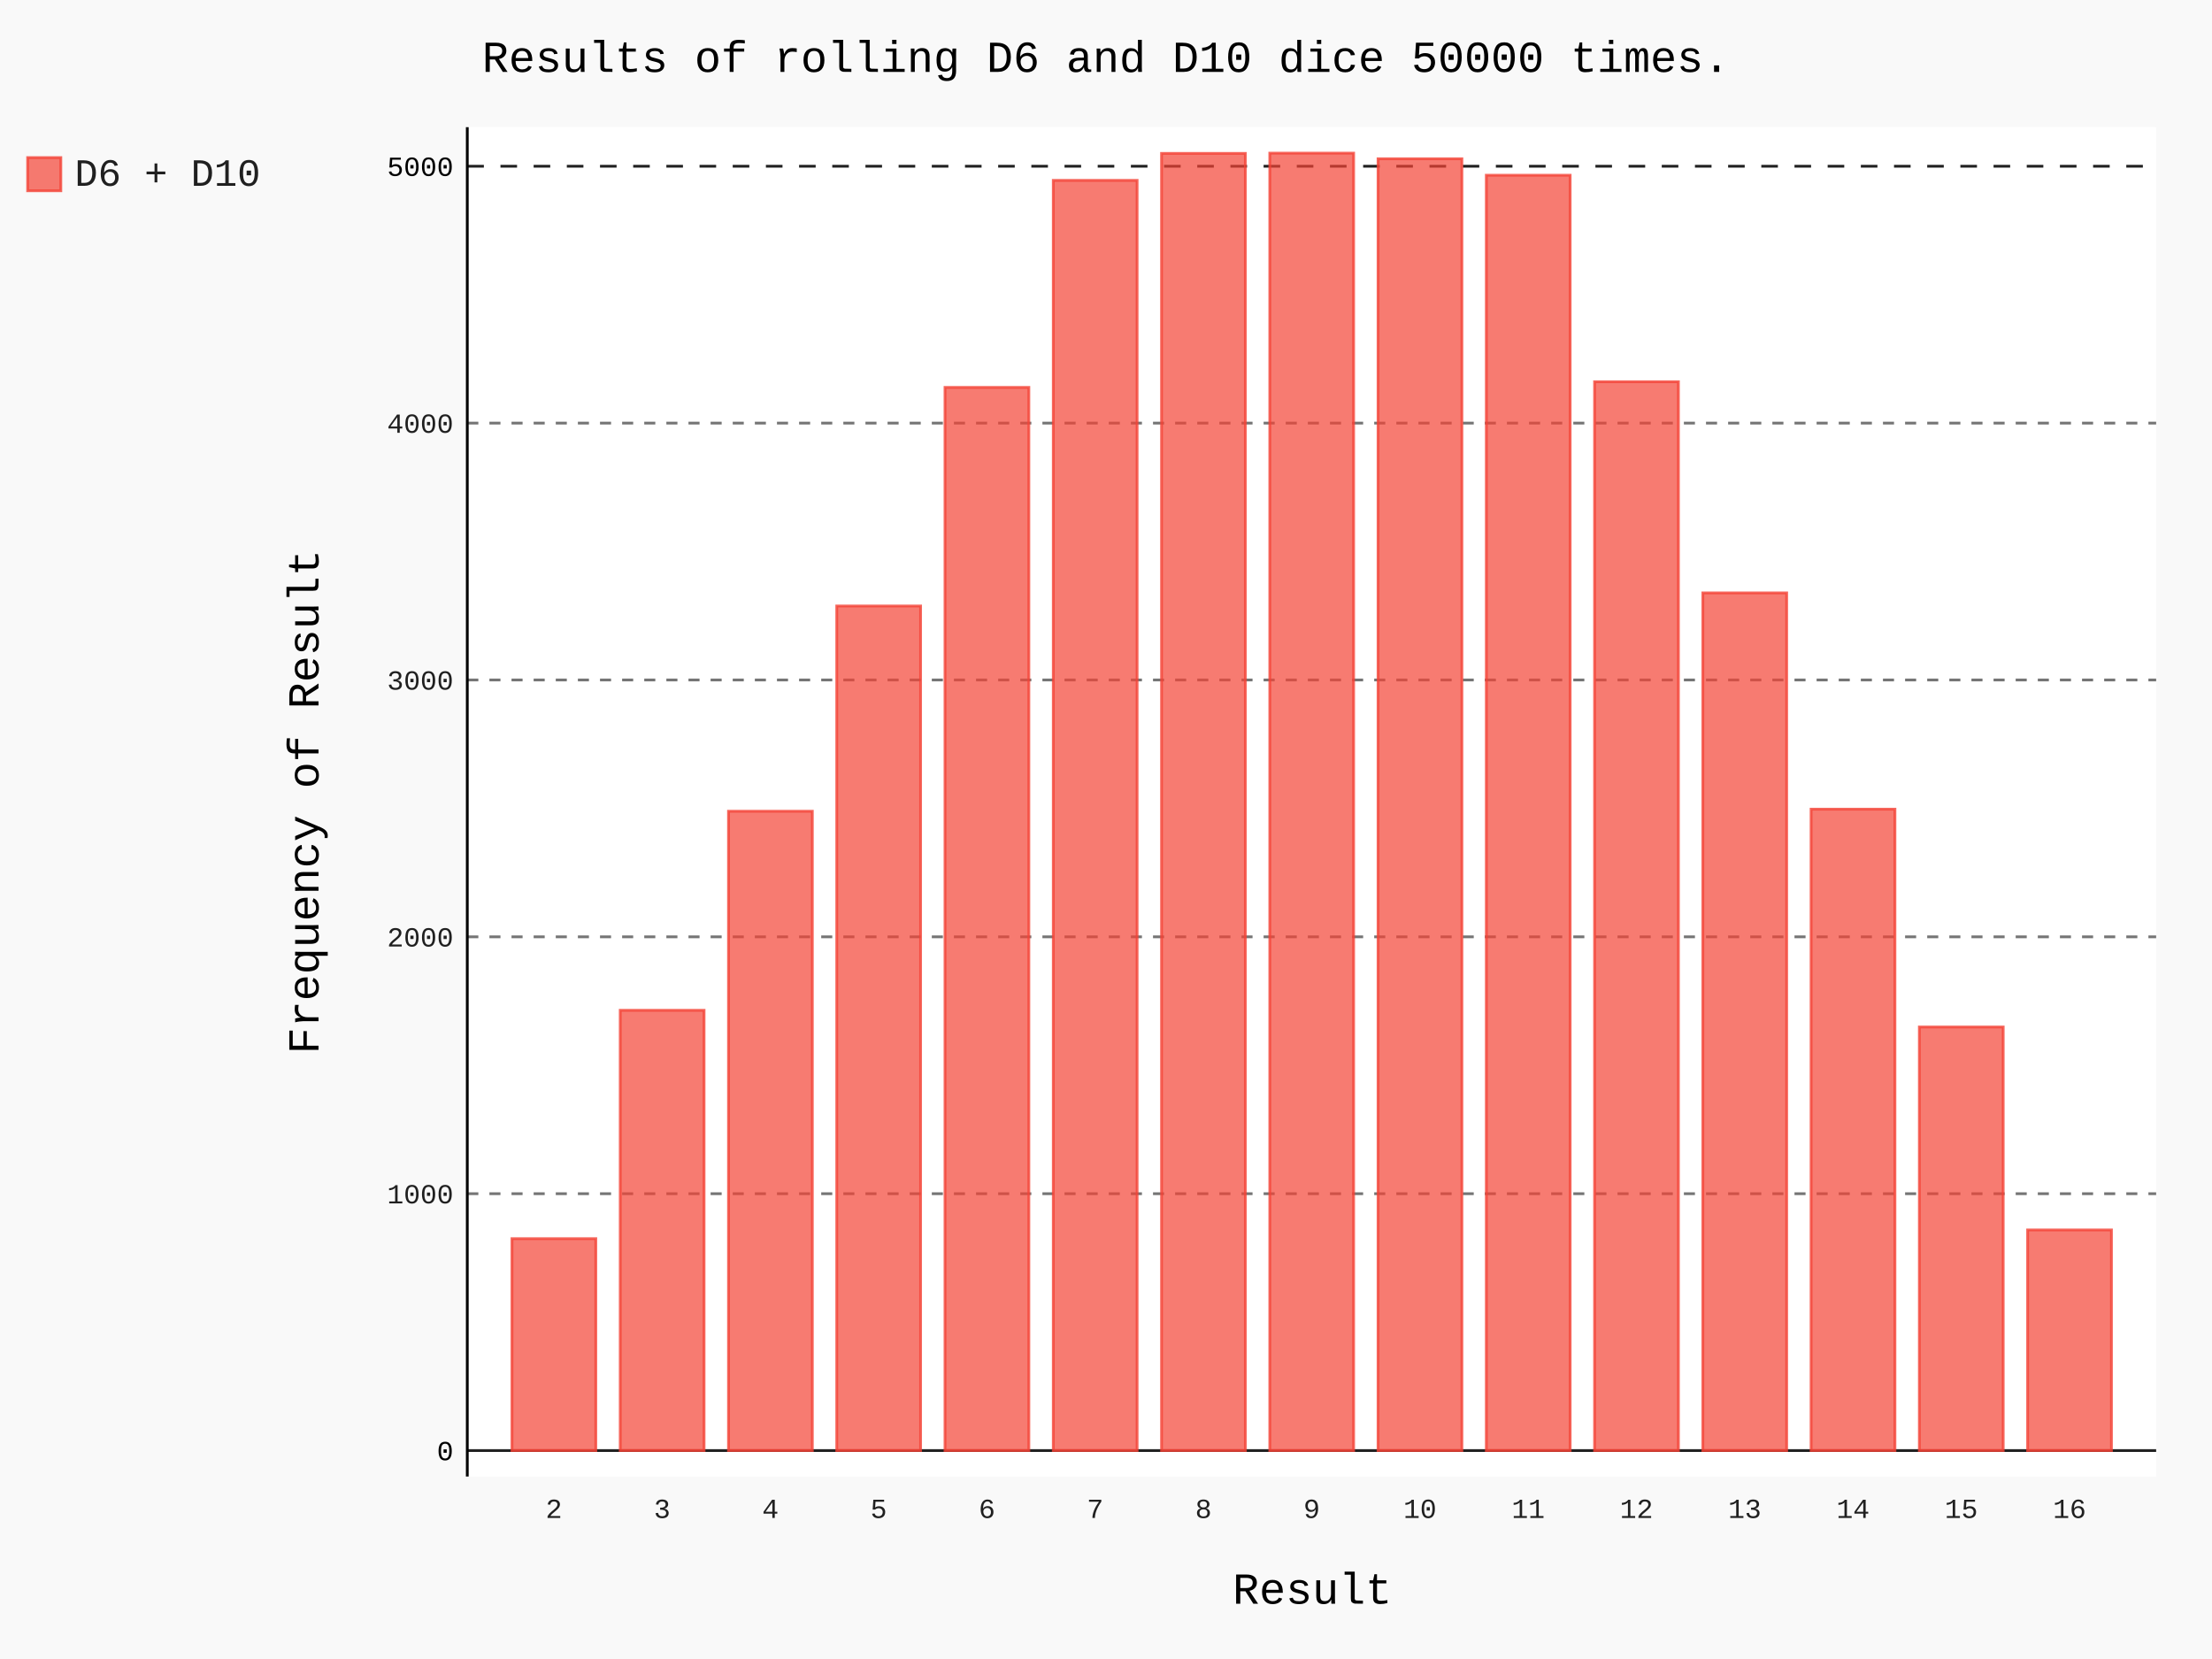
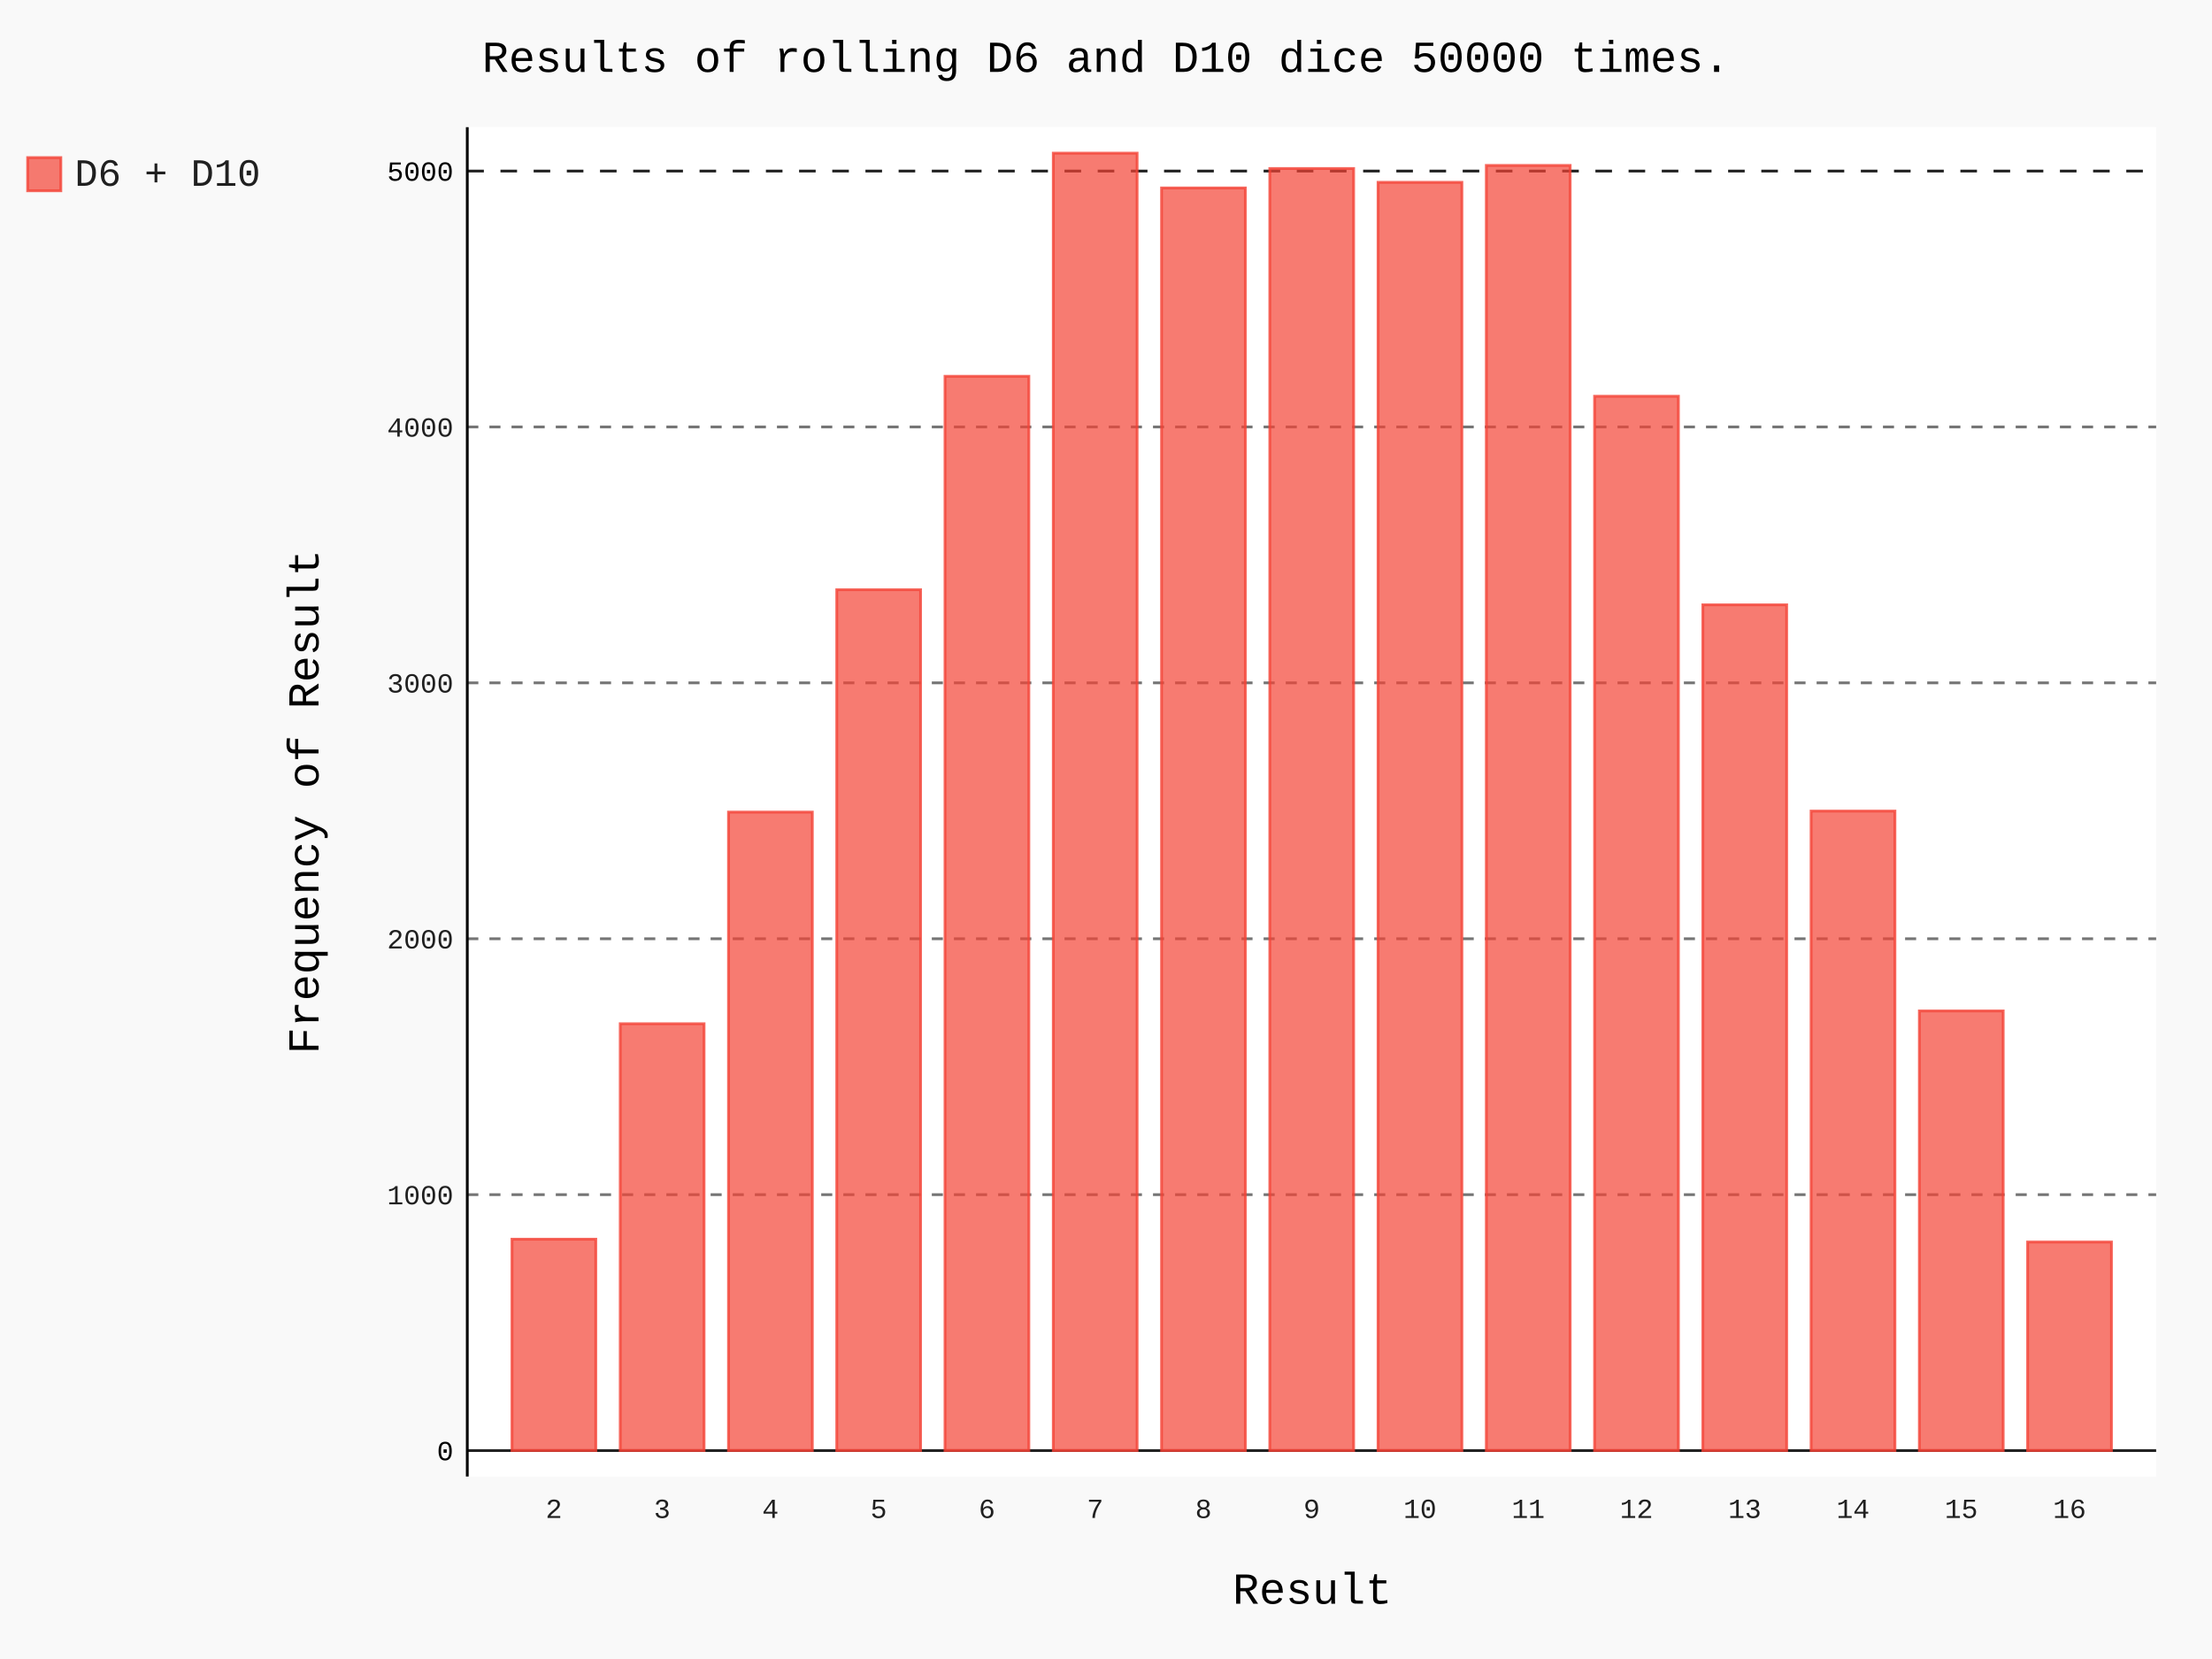
- <svg xmlns="http://www.w3.org/2000/svg" class="pygal-chart" id="chart-5f1f4004-4823-4351-b5f4-52e156b49beb" viewBox="0 0 800 600">
+ <svg xmlns="http://www.w3.org/2000/svg" class="pygal-chart" id="chart-881f0629-4f9f-4225-8dae-03dfd3050606" viewBox="0 0 800 600">
  <defs>
-     <style type="text/css">#chart-5f1f4004-4823-4351-b5f4-52e156b49beb{-webkit-user-select:none;-webkit-font-smoothing:antialiased;font-family:Consolas,"Liberation Mono",Menlo,Courier,monospace}#chart-5f1f4004-4823-4351-b5f4-52e156b49beb .title{font-family:Consolas,"Liberation Mono",Menlo,Courier,monospace;font-size:16px}#chart-5f1f4004-4823-4351-b5f4-52e156b49beb .legends .legend text{font-family:Consolas,"Liberation Mono",Menlo,Courier,monospace;font-size:14px}#chart-5f1f4004-4823-4351-b5f4-52e156b49beb .axis text{font-family:Consolas,"Liberation Mono",Menlo,Courier,monospace;font-size:10px}#chart-5f1f4004-4823-4351-b5f4-52e156b49beb .axis text.major{font-family:Consolas,"Liberation Mono",Menlo,Courier,monospace;font-size:10px}#chart-5f1f4004-4823-4351-b5f4-52e156b49beb .text-overlay text.value{font-family:Consolas,"Liberation Mono",Menlo,Courier,monospace;font-size:16px}#chart-5f1f4004-4823-4351-b5f4-52e156b49beb .text-overlay text.label{font-family:Consolas,"Liberation Mono",Menlo,Courier,monospace;font-size:10px}#chart-5f1f4004-4823-4351-b5f4-52e156b49beb .tooltip{font-family:Consolas,"Liberation Mono",Menlo,Courier,monospace;font-size:14px}#chart-5f1f4004-4823-4351-b5f4-52e156b49beb text.no_data{font-family:Consolas,"Liberation Mono",Menlo,Courier,monospace;font-size:64px}
- #chart-5f1f4004-4823-4351-b5f4-52e156b49beb{background-color:rgba(249,249,249,1)}#chart-5f1f4004-4823-4351-b5f4-52e156b49beb path,#chart-5f1f4004-4823-4351-b5f4-52e156b49beb line,#chart-5f1f4004-4823-4351-b5f4-52e156b49beb rect,#chart-5f1f4004-4823-4351-b5f4-52e156b49beb circle{-webkit-transition:150ms;-moz-transition:150ms;transition:150ms}#chart-5f1f4004-4823-4351-b5f4-52e156b49beb .graph &gt; .background{fill:rgba(249,249,249,1)}#chart-5f1f4004-4823-4351-b5f4-52e156b49beb .plot &gt; .background{fill:rgba(255,255,255,1)}#chart-5f1f4004-4823-4351-b5f4-52e156b49beb .graph{fill:rgba(0,0,0,.87)}#chart-5f1f4004-4823-4351-b5f4-52e156b49beb text.no_data{fill:rgba(0,0,0,1)}#chart-5f1f4004-4823-4351-b5f4-52e156b49beb .title{fill:rgba(0,0,0,1)}#chart-5f1f4004-4823-4351-b5f4-52e156b49beb .legends .legend text{fill:rgba(0,0,0,.87)}#chart-5f1f4004-4823-4351-b5f4-52e156b49beb .legends .legend:hover text{fill:rgba(0,0,0,1)}#chart-5f1f4004-4823-4351-b5f4-52e156b49beb .axis .line{stroke:rgba(0,0,0,1)}#chart-5f1f4004-4823-4351-b5f4-52e156b49beb .axis .guide.line{stroke:rgba(0,0,0,.54)}#chart-5f1f4004-4823-4351-b5f4-52e156b49beb .axis .major.line{stroke:rgba(0,0,0,.87)}#chart-5f1f4004-4823-4351-b5f4-52e156b49beb .axis text.major{fill:rgba(0,0,0,1)}#chart-5f1f4004-4823-4351-b5f4-52e156b49beb .axis.y .guides:hover .guide.line,#chart-5f1f4004-4823-4351-b5f4-52e156b49beb .line-graph .axis.x .guides:hover .guide.line,#chart-5f1f4004-4823-4351-b5f4-52e156b49beb .stackedline-graph .axis.x .guides:hover .guide.line,#chart-5f1f4004-4823-4351-b5f4-52e156b49beb .xy-graph .axis.x .guides:hover .guide.line{stroke:rgba(0,0,0,1)}#chart-5f1f4004-4823-4351-b5f4-52e156b49beb .axis .guides:hover text{fill:rgba(0,0,0,1)}#chart-5f1f4004-4823-4351-b5f4-52e156b49beb .reactive{fill-opacity:.7;stroke-opacity:.8}#chart-5f1f4004-4823-4351-b5f4-52e156b49beb .ci{stroke:rgba(0,0,0,.87)}#chart-5f1f4004-4823-4351-b5f4-52e156b49beb .reactive.active,#chart-5f1f4004-4823-4351-b5f4-52e156b49beb .active .reactive{fill-opacity:.8;stroke-opacity:.9;stroke-width:4}#chart-5f1f4004-4823-4351-b5f4-52e156b49beb .ci .reactive.active{stroke-width:1.5}#chart-5f1f4004-4823-4351-b5f4-52e156b49beb .series text{fill:rgba(0,0,0,1)}#chart-5f1f4004-4823-4351-b5f4-52e156b49beb .tooltip rect{fill:rgba(255,255,255,1);stroke:rgba(0,0,0,1);-webkit-transition:opacity 150ms;-moz-transition:opacity 150ms;transition:opacity 150ms}#chart-5f1f4004-4823-4351-b5f4-52e156b49beb .tooltip .label{fill:rgba(0,0,0,.87)}#chart-5f1f4004-4823-4351-b5f4-52e156b49beb .tooltip .label{fill:rgba(0,0,0,.87)}#chart-5f1f4004-4823-4351-b5f4-52e156b49beb .tooltip .legend{font-size:.8em;fill:rgba(0,0,0,.54)}#chart-5f1f4004-4823-4351-b5f4-52e156b49beb .tooltip .x_label{font-size:.6em;fill:rgba(0,0,0,1)}#chart-5f1f4004-4823-4351-b5f4-52e156b49beb .tooltip .xlink{font-size:.5em;text-decoration:underline}#chart-5f1f4004-4823-4351-b5f4-52e156b49beb .tooltip .value{font-size:1.5em}#chart-5f1f4004-4823-4351-b5f4-52e156b49beb .bound{font-size:.5em}#chart-5f1f4004-4823-4351-b5f4-52e156b49beb .max-value{font-size:.75em;fill:rgba(0,0,0,.54)}#chart-5f1f4004-4823-4351-b5f4-52e156b49beb .map-element{fill:rgba(255,255,255,1);stroke:rgba(0,0,0,.54) !important}#chart-5f1f4004-4823-4351-b5f4-52e156b49beb .map-element .reactive{fill-opacity:inherit;stroke-opacity:inherit}#chart-5f1f4004-4823-4351-b5f4-52e156b49beb .color-0,#chart-5f1f4004-4823-4351-b5f4-52e156b49beb .color-0 a:visited{stroke:#F44336;fill:#F44336}#chart-5f1f4004-4823-4351-b5f4-52e156b49beb .text-overlay .color-0 text{fill:black}
- #chart-5f1f4004-4823-4351-b5f4-52e156b49beb text.no_data{text-anchor:middle}#chart-5f1f4004-4823-4351-b5f4-52e156b49beb .guide.line{fill:none}#chart-5f1f4004-4823-4351-b5f4-52e156b49beb .centered{text-anchor:middle}#chart-5f1f4004-4823-4351-b5f4-52e156b49beb .title{text-anchor:middle}#chart-5f1f4004-4823-4351-b5f4-52e156b49beb .legends .legend text{fill-opacity:1}#chart-5f1f4004-4823-4351-b5f4-52e156b49beb .axis.x text{text-anchor:middle}#chart-5f1f4004-4823-4351-b5f4-52e156b49beb .axis.x:not(.web) text[transform]{text-anchor:start}#chart-5f1f4004-4823-4351-b5f4-52e156b49beb .axis.x:not(.web) text[transform].backwards{text-anchor:end}#chart-5f1f4004-4823-4351-b5f4-52e156b49beb .axis.y text{text-anchor:end}#chart-5f1f4004-4823-4351-b5f4-52e156b49beb .axis.y text[transform].backwards{text-anchor:start}#chart-5f1f4004-4823-4351-b5f4-52e156b49beb .axis.y2 text{text-anchor:start}#chart-5f1f4004-4823-4351-b5f4-52e156b49beb .axis.y2 text[transform].backwards{text-anchor:end}#chart-5f1f4004-4823-4351-b5f4-52e156b49beb .axis .guide.line{stroke-dasharray:4,4}#chart-5f1f4004-4823-4351-b5f4-52e156b49beb .axis .major.guide.line{stroke-dasharray:6,6}#chart-5f1f4004-4823-4351-b5f4-52e156b49beb .horizontal .axis.y .guide.line,#chart-5f1f4004-4823-4351-b5f4-52e156b49beb .horizontal .axis.y2 .guide.line,#chart-5f1f4004-4823-4351-b5f4-52e156b49beb .vertical .axis.x .guide.line{opacity:0}#chart-5f1f4004-4823-4351-b5f4-52e156b49beb .horizontal .axis.always_show .guide.line,#chart-5f1f4004-4823-4351-b5f4-52e156b49beb .vertical .axis.always_show .guide.line{opacity:1 !important}#chart-5f1f4004-4823-4351-b5f4-52e156b49beb .axis.y .guides:hover .guide.line,#chart-5f1f4004-4823-4351-b5f4-52e156b49beb .axis.y2 .guides:hover .guide.line,#chart-5f1f4004-4823-4351-b5f4-52e156b49beb .axis.x .guides:hover .guide.line{opacity:1}#chart-5f1f4004-4823-4351-b5f4-52e156b49beb .axis .guides:hover text{opacity:1}#chart-5f1f4004-4823-4351-b5f4-52e156b49beb .nofill{fill:none}#chart-5f1f4004-4823-4351-b5f4-52e156b49beb .subtle-fill{fill-opacity:.2}#chart-5f1f4004-4823-4351-b5f4-52e156b49beb .dot{stroke-width:1px;fill-opacity:1}#chart-5f1f4004-4823-4351-b5f4-52e156b49beb .dot.active{stroke-width:5px}#chart-5f1f4004-4823-4351-b5f4-52e156b49beb .dot.negative{fill:transparent}#chart-5f1f4004-4823-4351-b5f4-52e156b49beb text,#chart-5f1f4004-4823-4351-b5f4-52e156b49beb tspan{stroke:none !important}#chart-5f1f4004-4823-4351-b5f4-52e156b49beb .series text.active{opacity:1}#chart-5f1f4004-4823-4351-b5f4-52e156b49beb .tooltip rect{fill-opacity:.95;stroke-width:.5}#chart-5f1f4004-4823-4351-b5f4-52e156b49beb .tooltip text{fill-opacity:1}#chart-5f1f4004-4823-4351-b5f4-52e156b49beb .showable{visibility:hidden}#chart-5f1f4004-4823-4351-b5f4-52e156b49beb .showable.shown{visibility:visible}#chart-5f1f4004-4823-4351-b5f4-52e156b49beb .gauge-background{fill:rgba(229,229,229,1);stroke:none}#chart-5f1f4004-4823-4351-b5f4-52e156b49beb .bg-lines{stroke:rgba(249,249,249,1);stroke-width:2px}</style>
+     <style type="text/css">#chart-881f0629-4f9f-4225-8dae-03dfd3050606{-webkit-user-select:none;-webkit-font-smoothing:antialiased;font-family:Consolas,"Liberation Mono",Menlo,Courier,monospace}#chart-881f0629-4f9f-4225-8dae-03dfd3050606 .title{font-family:Consolas,"Liberation Mono",Menlo,Courier,monospace;font-size:16px}#chart-881f0629-4f9f-4225-8dae-03dfd3050606 .legends .legend text{font-family:Consolas,"Liberation Mono",Menlo,Courier,monospace;font-size:14px}#chart-881f0629-4f9f-4225-8dae-03dfd3050606 .axis text{font-family:Consolas,"Liberation Mono",Menlo,Courier,monospace;font-size:10px}#chart-881f0629-4f9f-4225-8dae-03dfd3050606 .axis text.major{font-family:Consolas,"Liberation Mono",Menlo,Courier,monospace;font-size:10px}#chart-881f0629-4f9f-4225-8dae-03dfd3050606 .text-overlay text.value{font-family:Consolas,"Liberation Mono",Menlo,Courier,monospace;font-size:16px}#chart-881f0629-4f9f-4225-8dae-03dfd3050606 .text-overlay text.label{font-family:Consolas,"Liberation Mono",Menlo,Courier,monospace;font-size:10px}#chart-881f0629-4f9f-4225-8dae-03dfd3050606 .tooltip{font-family:Consolas,"Liberation Mono",Menlo,Courier,monospace;font-size:14px}#chart-881f0629-4f9f-4225-8dae-03dfd3050606 text.no_data{font-family:Consolas,"Liberation Mono",Menlo,Courier,monospace;font-size:64px}
+ #chart-881f0629-4f9f-4225-8dae-03dfd3050606{background-color:rgba(249,249,249,1)}#chart-881f0629-4f9f-4225-8dae-03dfd3050606 path,#chart-881f0629-4f9f-4225-8dae-03dfd3050606 line,#chart-881f0629-4f9f-4225-8dae-03dfd3050606 rect,#chart-881f0629-4f9f-4225-8dae-03dfd3050606 circle{-webkit-transition:150ms;-moz-transition:150ms;transition:150ms}#chart-881f0629-4f9f-4225-8dae-03dfd3050606 .graph &gt; .background{fill:rgba(249,249,249,1)}#chart-881f0629-4f9f-4225-8dae-03dfd3050606 .plot &gt; .background{fill:rgba(255,255,255,1)}#chart-881f0629-4f9f-4225-8dae-03dfd3050606 .graph{fill:rgba(0,0,0,.87)}#chart-881f0629-4f9f-4225-8dae-03dfd3050606 text.no_data{fill:rgba(0,0,0,1)}#chart-881f0629-4f9f-4225-8dae-03dfd3050606 .title{fill:rgba(0,0,0,1)}#chart-881f0629-4f9f-4225-8dae-03dfd3050606 .legends .legend text{fill:rgba(0,0,0,.87)}#chart-881f0629-4f9f-4225-8dae-03dfd3050606 .legends .legend:hover text{fill:rgba(0,0,0,1)}#chart-881f0629-4f9f-4225-8dae-03dfd3050606 .axis .line{stroke:rgba(0,0,0,1)}#chart-881f0629-4f9f-4225-8dae-03dfd3050606 .axis .guide.line{stroke:rgba(0,0,0,.54)}#chart-881f0629-4f9f-4225-8dae-03dfd3050606 .axis .major.line{stroke:rgba(0,0,0,.87)}#chart-881f0629-4f9f-4225-8dae-03dfd3050606 .axis text.major{fill:rgba(0,0,0,1)}#chart-881f0629-4f9f-4225-8dae-03dfd3050606 .axis.y .guides:hover .guide.line,#chart-881f0629-4f9f-4225-8dae-03dfd3050606 .line-graph .axis.x .guides:hover .guide.line,#chart-881f0629-4f9f-4225-8dae-03dfd3050606 .stackedline-graph .axis.x .guides:hover .guide.line,#chart-881f0629-4f9f-4225-8dae-03dfd3050606 .xy-graph .axis.x .guides:hover .guide.line{stroke:rgba(0,0,0,1)}#chart-881f0629-4f9f-4225-8dae-03dfd3050606 .axis .guides:hover text{fill:rgba(0,0,0,1)}#chart-881f0629-4f9f-4225-8dae-03dfd3050606 .reactive{fill-opacity:.7;stroke-opacity:.8}#chart-881f0629-4f9f-4225-8dae-03dfd3050606 .ci{stroke:rgba(0,0,0,.87)}#chart-881f0629-4f9f-4225-8dae-03dfd3050606 .reactive.active,#chart-881f0629-4f9f-4225-8dae-03dfd3050606 .active .reactive{fill-opacity:.8;stroke-opacity:.9;stroke-width:4}#chart-881f0629-4f9f-4225-8dae-03dfd3050606 .ci .reactive.active{stroke-width:1.5}#chart-881f0629-4f9f-4225-8dae-03dfd3050606 .series text{fill:rgba(0,0,0,1)}#chart-881f0629-4f9f-4225-8dae-03dfd3050606 .tooltip rect{fill:rgba(255,255,255,1);stroke:rgba(0,0,0,1);-webkit-transition:opacity 150ms;-moz-transition:opacity 150ms;transition:opacity 150ms}#chart-881f0629-4f9f-4225-8dae-03dfd3050606 .tooltip .label{fill:rgba(0,0,0,.87)}#chart-881f0629-4f9f-4225-8dae-03dfd3050606 .tooltip .label{fill:rgba(0,0,0,.87)}#chart-881f0629-4f9f-4225-8dae-03dfd3050606 .tooltip .legend{font-size:.8em;fill:rgba(0,0,0,.54)}#chart-881f0629-4f9f-4225-8dae-03dfd3050606 .tooltip .x_label{font-size:.6em;fill:rgba(0,0,0,1)}#chart-881f0629-4f9f-4225-8dae-03dfd3050606 .tooltip .xlink{font-size:.5em;text-decoration:underline}#chart-881f0629-4f9f-4225-8dae-03dfd3050606 .tooltip .value{font-size:1.5em}#chart-881f0629-4f9f-4225-8dae-03dfd3050606 .bound{font-size:.5em}#chart-881f0629-4f9f-4225-8dae-03dfd3050606 .max-value{font-size:.75em;fill:rgba(0,0,0,.54)}#chart-881f0629-4f9f-4225-8dae-03dfd3050606 .map-element{fill:rgba(255,255,255,1);stroke:rgba(0,0,0,.54) !important}#chart-881f0629-4f9f-4225-8dae-03dfd3050606 .map-element .reactive{fill-opacity:inherit;stroke-opacity:inherit}#chart-881f0629-4f9f-4225-8dae-03dfd3050606 .color-0,#chart-881f0629-4f9f-4225-8dae-03dfd3050606 .color-0 a:visited{stroke:#F44336;fill:#F44336}#chart-881f0629-4f9f-4225-8dae-03dfd3050606 .text-overlay .color-0 text{fill:black}
+ #chart-881f0629-4f9f-4225-8dae-03dfd3050606 text.no_data{text-anchor:middle}#chart-881f0629-4f9f-4225-8dae-03dfd3050606 .guide.line{fill:none}#chart-881f0629-4f9f-4225-8dae-03dfd3050606 .centered{text-anchor:middle}#chart-881f0629-4f9f-4225-8dae-03dfd3050606 .title{text-anchor:middle}#chart-881f0629-4f9f-4225-8dae-03dfd3050606 .legends .legend text{fill-opacity:1}#chart-881f0629-4f9f-4225-8dae-03dfd3050606 .axis.x text{text-anchor:middle}#chart-881f0629-4f9f-4225-8dae-03dfd3050606 .axis.x:not(.web) text[transform]{text-anchor:start}#chart-881f0629-4f9f-4225-8dae-03dfd3050606 .axis.x:not(.web) text[transform].backwards{text-anchor:end}#chart-881f0629-4f9f-4225-8dae-03dfd3050606 .axis.y text{text-anchor:end}#chart-881f0629-4f9f-4225-8dae-03dfd3050606 .axis.y text[transform].backwards{text-anchor:start}#chart-881f0629-4f9f-4225-8dae-03dfd3050606 .axis.y2 text{text-anchor:start}#chart-881f0629-4f9f-4225-8dae-03dfd3050606 .axis.y2 text[transform].backwards{text-anchor:end}#chart-881f0629-4f9f-4225-8dae-03dfd3050606 .axis .guide.line{stroke-dasharray:4,4}#chart-881f0629-4f9f-4225-8dae-03dfd3050606 .axis .major.guide.line{stroke-dasharray:6,6}#chart-881f0629-4f9f-4225-8dae-03dfd3050606 .horizontal .axis.y .guide.line,#chart-881f0629-4f9f-4225-8dae-03dfd3050606 .horizontal .axis.y2 .guide.line,#chart-881f0629-4f9f-4225-8dae-03dfd3050606 .vertical .axis.x .guide.line{opacity:0}#chart-881f0629-4f9f-4225-8dae-03dfd3050606 .horizontal .axis.always_show .guide.line,#chart-881f0629-4f9f-4225-8dae-03dfd3050606 .vertical .axis.always_show .guide.line{opacity:1 !important}#chart-881f0629-4f9f-4225-8dae-03dfd3050606 .axis.y .guides:hover .guide.line,#chart-881f0629-4f9f-4225-8dae-03dfd3050606 .axis.y2 .guides:hover .guide.line,#chart-881f0629-4f9f-4225-8dae-03dfd3050606 .axis.x .guides:hover .guide.line{opacity:1}#chart-881f0629-4f9f-4225-8dae-03dfd3050606 .axis .guides:hover text{opacity:1}#chart-881f0629-4f9f-4225-8dae-03dfd3050606 .nofill{fill:none}#chart-881f0629-4f9f-4225-8dae-03dfd3050606 .subtle-fill{fill-opacity:.2}#chart-881f0629-4f9f-4225-8dae-03dfd3050606 .dot{stroke-width:1px;fill-opacity:1}#chart-881f0629-4f9f-4225-8dae-03dfd3050606 .dot.active{stroke-width:5px}#chart-881f0629-4f9f-4225-8dae-03dfd3050606 .dot.negative{fill:transparent}#chart-881f0629-4f9f-4225-8dae-03dfd3050606 text,#chart-881f0629-4f9f-4225-8dae-03dfd3050606 tspan{stroke:none !important}#chart-881f0629-4f9f-4225-8dae-03dfd3050606 .series text.active{opacity:1}#chart-881f0629-4f9f-4225-8dae-03dfd3050606 .tooltip rect{fill-opacity:.95;stroke-width:.5}#chart-881f0629-4f9f-4225-8dae-03dfd3050606 .tooltip text{fill-opacity:1}#chart-881f0629-4f9f-4225-8dae-03dfd3050606 .showable{visibility:hidden}#chart-881f0629-4f9f-4225-8dae-03dfd3050606 .showable.shown{visibility:visible}#chart-881f0629-4f9f-4225-8dae-03dfd3050606 .gauge-background{fill:rgba(229,229,229,1);stroke:none}#chart-881f0629-4f9f-4225-8dae-03dfd3050606 .bg-lines{stroke:rgba(249,249,249,1);stroke-width:2px}</style>
  </defs>
  <g class="graph bar-graph vertical">
    <rect class="background" height="600" width="800" x="0" y="0" />
    <g class="plot" transform="translate(169, 46)">
      <rect class="background" height="488" width="610.8" x="0" y="0" />
      <g class="axis y always_show">
        <g class="guides">
          <path class="axis major line" d="M0 478.615 h610.8" />
          <text class="major" x="-5" y="482.115">0</text>
        </g>
        <g class="guides">
-           <path class="guide line" d="M0 385.717 h610.8" />
-           <text class="" x="-5" y="389.217">1000</text>
+           <path class="guide line" d="M0 386.065 h610.8" />
+           <text class="" x="-5" y="389.565">1000</text>
        </g>
        <g class="guides">
-           <path class="guide line" d="M0 292.818 h610.8" />
-           <text class="" x="-5" y="296.318">2000</text>
+           <path class="guide line" d="M0 293.514 h610.8" />
+           <text class="" x="-5" y="297.014">2000</text>
        </g>
        <g class="guides">
-           <path class="guide line" d="M0 199.92 h610.8" />
-           <text class="" x="-5" y="203.42">3000</text>
+           <path class="guide line" d="M0 200.964 h610.8" />
+           <text class="" x="-5" y="204.464">3000</text>
        </g>
        <g class="guides">
-           <path class="guide line" d="M0 107.021 h610.8" />
-           <text class="" x="-5" y="110.521">4000</text>
+           <path class="guide line" d="M0 108.414 h610.8" />
+           <text class="" x="-5" y="111.914">4000</text>
        </g>
        <g class="guides">
-           <path class="major guide line" d="M0 14.122 h610.8" />
-           <text class="major" x="-5" y="17.622">5000</text>
+           <path class="major guide line" d="M0 15.863 h610.8" />
+           <text class="major" x="-5" y="19.363">5000</text>
        </g>
      </g>
      <g class="axis x">
        <path class="line" d="M0 0 v488" />
        <g class="guides">
          <path class="guide line" d="M31.323 0 v488" />
          <text class="" x="31.323" y="503.0">2</text>
        </g>
        <g class="guides">
          <path class="guide line" d="M70.477 0 v488" />
          <text class="" x="70.477" y="503.0">3</text>
        </g>
        <g class="guides">
          <path class="guide line" d="M109.631 0 v488" />
          <text class="" x="109.631" y="503.0">4</text>
        </g>
        <g class="guides">
          <path class="guide line" d="M148.785 0 v488" />
          <text class="" x="148.785" y="503.0">5</text>
        </g>
        <g class="guides">
          <path class="guide line" d="M187.938 0 v488" />
          <text class="" x="187.938" y="503.0">6</text>
        </g>
        <g class="guides">
          <path class="guide line" d="M227.092 0 v488" />
          <text class="" x="227.092" y="503.0">7</text>
        </g>
        <g class="guides">
          <path class="guide line" d="M266.246 0 v488" />
          <text class="" x="266.246" y="503.0">8</text>
        </g>
        <g class="guides">
          <path class="guide line" d="M305.4 0 v488" />
          <text class="" x="305.4" y="503.0">9</text>
        </g>
        <g class="guides">
          <path class="guide line" d="M344.554 0 v488" />
          <text class="" x="344.554" y="503.0">10</text>
        </g>
        <g class="guides">
          <path class="guide line" d="M383.708 0 v488" />
          <text class="" x="383.708" y="503.0">11</text>
        </g>
        <g class="guides">
          <path class="guide line" d="M422.862 0 v488" />
          <text class="" x="422.862" y="503.0">12</text>
        </g>
        <g class="guides">
          <path class="guide line" d="M462.015 0 v488" />
          <text class="" x="462.015" y="503.0">13</text>
        </g>
        <g class="guides">
          <path class="guide line" d="M501.169 0 v488" />
          <text class="" x="501.169" y="503.0">14</text>
        </g>
        <g class="guides">
          <path class="guide line" d="M540.323 0 v488" />
          <text class="" x="540.323" y="503.0">15</text>
        </g>
        <g class="guides">
          <path class="guide line" d="M579.477 0 v488" />
          <text class="" x="579.477" y="503.0">16</text>
        </g>
      </g>
      <g class="series serie-0 color-0">
        <g class="bars">
          <g class="bar">
-             <rect class="rect reactive tooltip-trigger" height="76.641" rx="0" ry="0" width="30.321" x="16.163" y="401.974" />
+             <rect class="rect reactive tooltip-trigger" height="76.447" rx="0" ry="0" width="30.321" x="16.163" y="402.169" />
          </g>
          <g class="bar">
-             <rect class="rect reactive tooltip-trigger" height="159.228" rx="0" ry="0" width="30.321" x="55.317" y="319.387" />
+             <rect class="rect reactive tooltip-trigger" height="154.374" rx="0" ry="0" width="30.321" x="55.317" y="324.241" />
          </g>
          <g class="bar">
-             <rect class="rect reactive tooltip-trigger" height="231.225" rx="0" ry="0" width="30.321" x="94.47" y="247.391" />
+             <rect class="rect reactive tooltip-trigger" height="230.913" rx="0" ry="0" width="30.321" x="94.47" y="247.702" />
          </g>
          <g class="bar">
-             <rect class="rect reactive tooltip-trigger" height="305.451" rx="0" ry="0" width="30.321" x="133.624" y="173.165" />
+             <rect class="rect reactive tooltip-trigger" height="311.34" rx="0" ry="0" width="30.321" x="133.624" y="167.276" />
          </g>
          <g class="bar">
-             <rect class="rect reactive tooltip-trigger" height="384.507" rx="0" ry="0" width="30.321" x="172.778" y="94.108" />
+             <rect class="rect reactive tooltip-trigger" height="388.527" rx="0" ry="0" width="30.321" x="172.778" y="90.089" />
          </g>
          <g class="bar">
-             <rect class="rect reactive tooltip-trigger" height="459.384" rx="0" ry="0" width="30.321" x="211.932" y="19.232" />
+             <rect class="rect reactive tooltip-trigger" height="469.231" rx="0" ry="0" width="30.321" x="211.932" y="9.385" />
          </g>
          <g class="bar">
-             <rect class="rect reactive tooltip-trigger" height="469.138" rx="0" ry="0" width="30.321" x="251.086" y="9.478" />
+             <rect class="rect reactive tooltip-trigger" height="456.644" rx="0" ry="0" width="30.321" x="251.086" y="21.971" />
          </g>
          <g class="bar">
-             <rect class="rect reactive tooltip-trigger" height="469.231" rx="0" ry="0" width="30.321" x="290.24" y="9.385" />
+             <rect class="rect reactive tooltip-trigger" height="463.678" rx="0" ry="0" width="30.321" x="290.24" y="14.938" />
          </g>
          <g class="bar">
-             <rect class="rect reactive tooltip-trigger" height="467.187" rx="0" ry="0" width="30.321" x="329.393" y="11.428" />
+             <rect class="rect reactive tooltip-trigger" height="458.68" rx="0" ry="0" width="30.321" x="329.393" y="19.935" />
          </g>
          <g class="bar">
-             <rect class="rect reactive tooltip-trigger" height="461.241" rx="0" ry="0" width="30.321" x="368.547" y="17.374" />
+             <rect class="rect reactive tooltip-trigger" height="464.788" rx="0" ry="0" width="30.321" x="368.547" y="13.827" />
          </g>
          <g class="bar">
-             <rect class="rect reactive tooltip-trigger" height="386.551" rx="0" ry="0" width="30.321" x="407.701" y="92.064" />
+             <rect class="rect reactive tooltip-trigger" height="381.308" rx="0" ry="0" width="30.321" x="407.701" y="97.308" />
          </g>
          <g class="bar">
-             <rect class="rect reactive tooltip-trigger" height="310.188" rx="0" ry="0" width="30.321" x="446.855" y="168.427" />
+             <rect class="rect reactive tooltip-trigger" height="305.879" rx="0" ry="0" width="30.321" x="446.855" y="172.736" />
          </g>
          <g class="bar">
-             <rect class="rect reactive tooltip-trigger" height="231.968" rx="0" ry="0" width="30.321" x="486.009" y="246.648" />
+             <rect class="rect reactive tooltip-trigger" height="231.284" rx="0" ry="0" width="30.321" x="486.009" y="247.332" />
          </g>
          <g class="bar">
-             <rect class="rect reactive tooltip-trigger" height="153.19" rx="0" ry="0" width="30.321" x="525.163" y="325.426" />
+             <rect class="rect reactive tooltip-trigger" height="159.002" rx="0" ry="0" width="30.321" x="525.163" y="319.614" />
          </g>
          <g class="bar">
-             <rect class="rect reactive tooltip-trigger" height="79.8" rx="0" ry="0" width="30.321" x="564.317" y="398.815" />
+             <rect class="rect reactive tooltip-trigger" height="75.429" rx="0" ry="0" width="30.321" x="564.317" y="403.187" />
          </g>
        </g>
      </g>
    </g>
    <g class="titles">
      <text class="title plot_title" x="400.0" y="26">Results of rolling D6 and D10 dice 50000 times.</text>
      <text class="title" x="474.6" y="580">Result</text>
      <text class="title" transform="rotate(-90 89.2 290)" x="89.2" y="316.0">Frequency of Result</text>
    </g>
    <g class="plot overlay" transform="translate(169, 46)">
      <g class="series serie-0 color-0" />
    </g>
    <g class="plot text-overlay" transform="translate(169, 46)">
      <g class="series serie-0 color-0" />
    </g>
    <g class="plot tooltip-overlay" transform="translate(169, 46)">
      <g class="tooltip" style="opacity: 0" transform="translate(0 0)">
        <rect class="tooltip-box" height="0" rx="0" ry="0" width="0" />
        <g class="text" />
      </g>
    </g>
    <g class="legends" transform="translate(10, 56)">
      <g class="legend reactive activate-serie" id="activate-serie-0">
        <rect class="color-0 reactive" height="12" width="12" x="0.0" y="1.0" />
        <text x="17.0" y="11.2">D6 + D10</text>
      </g>
    </g>
    <g class="legends" transform="translate(790, 56)" />
  </g>
</svg>
